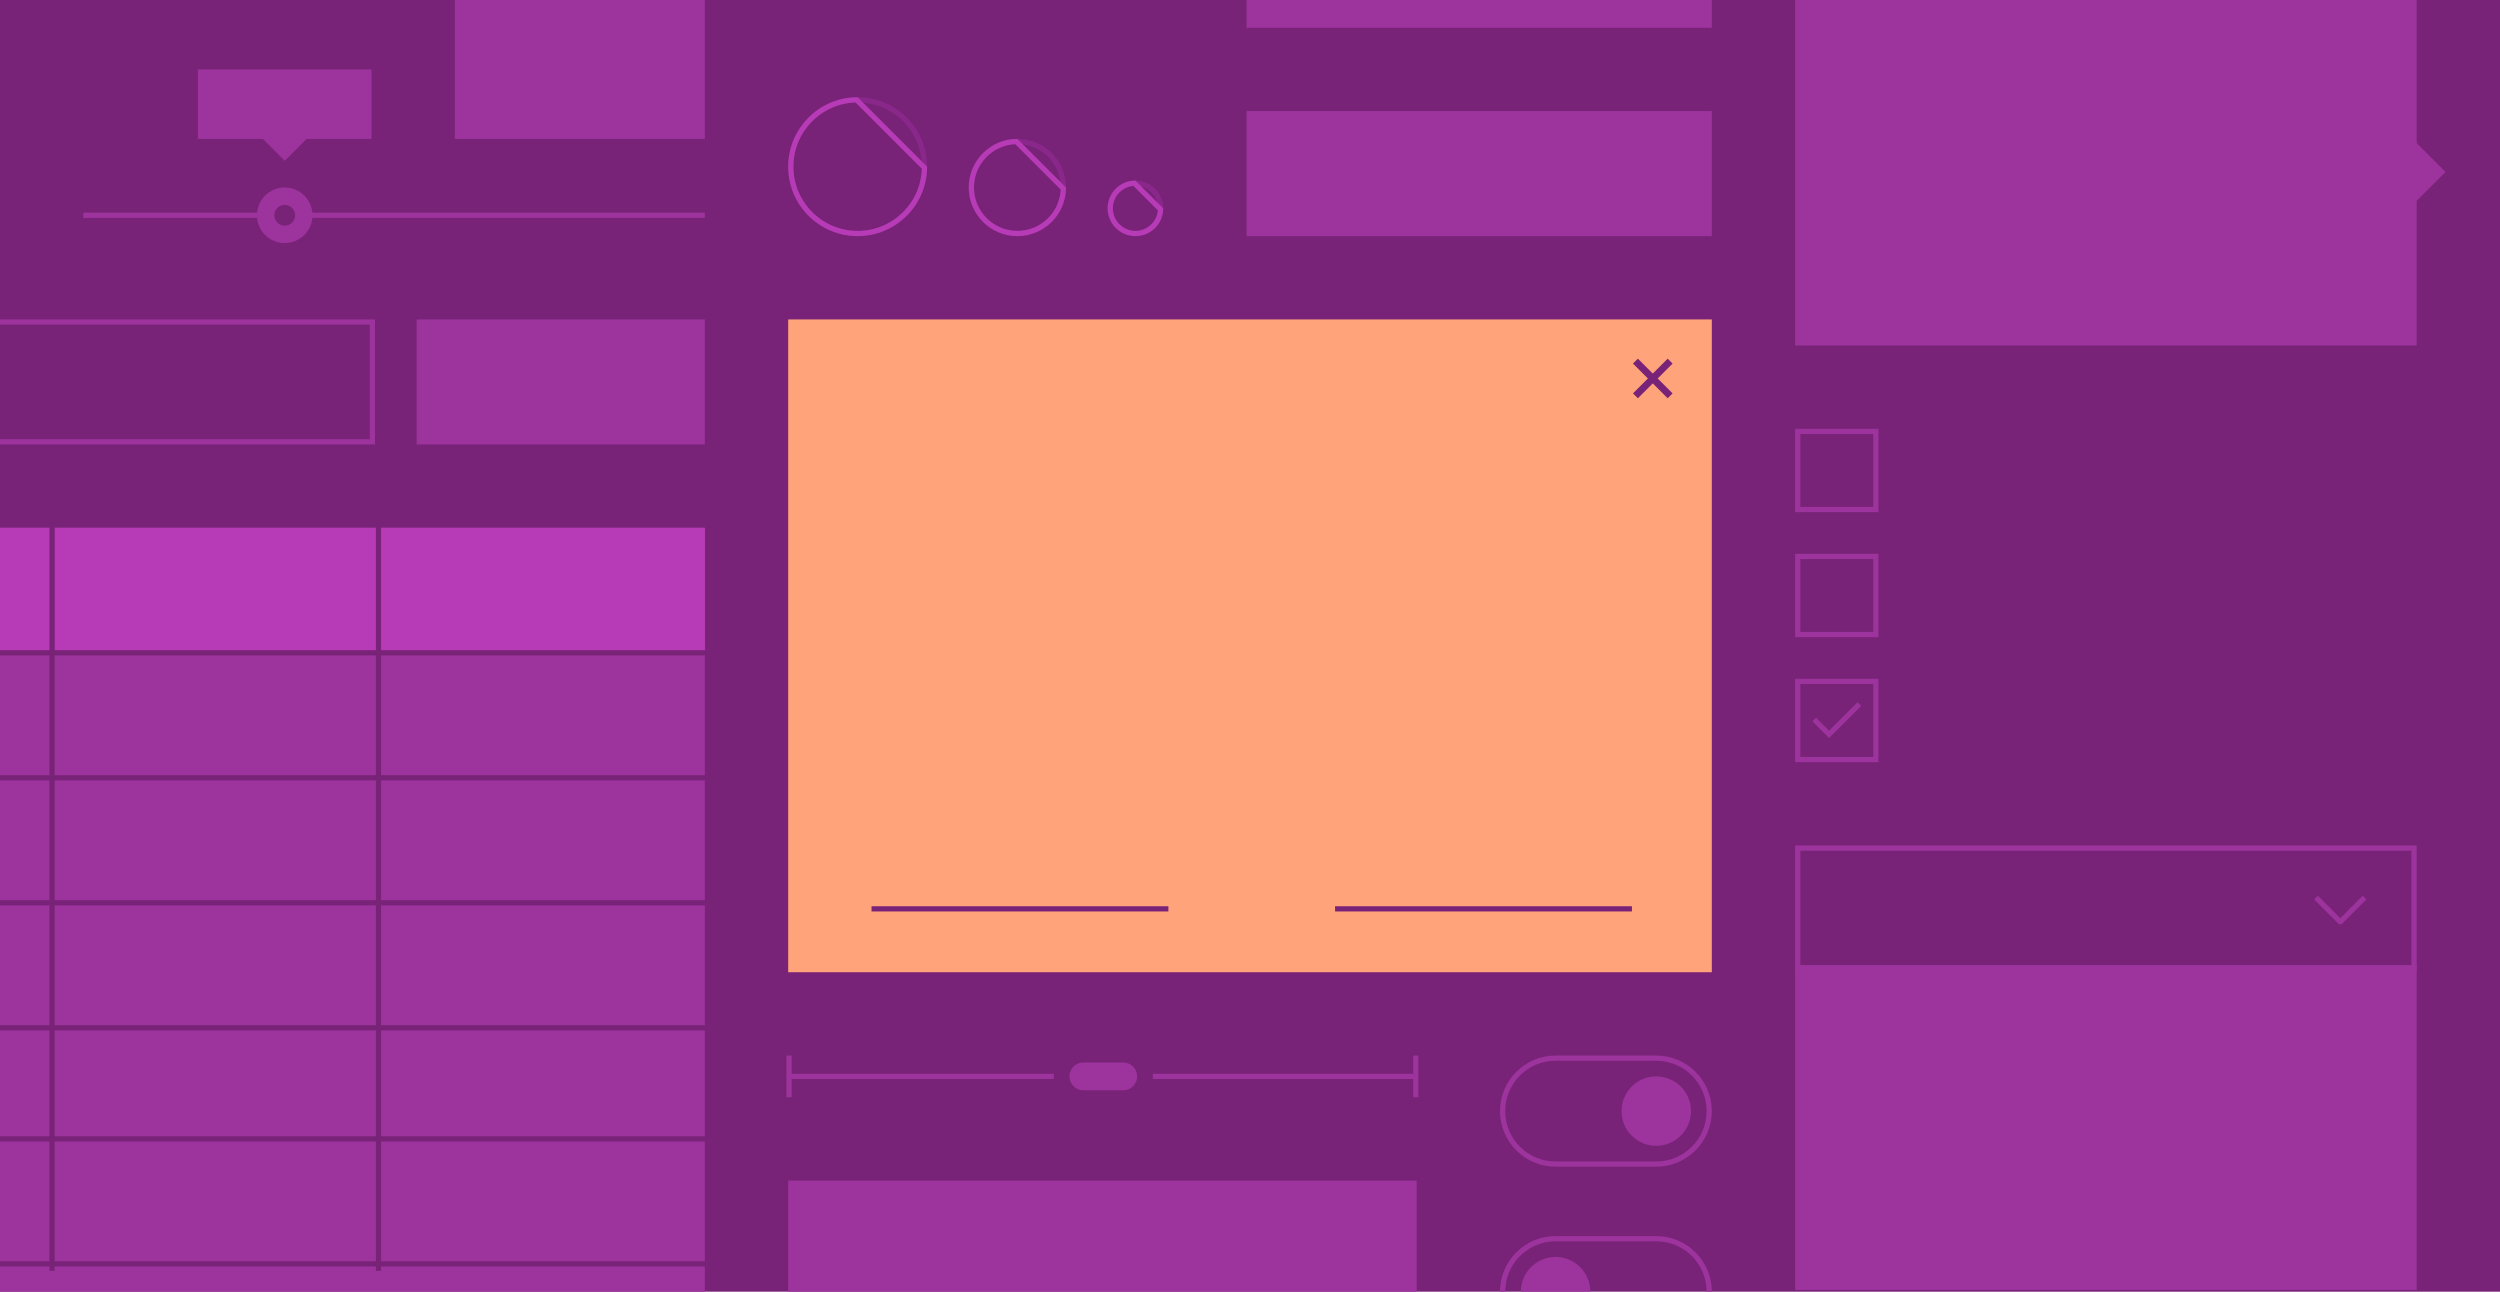
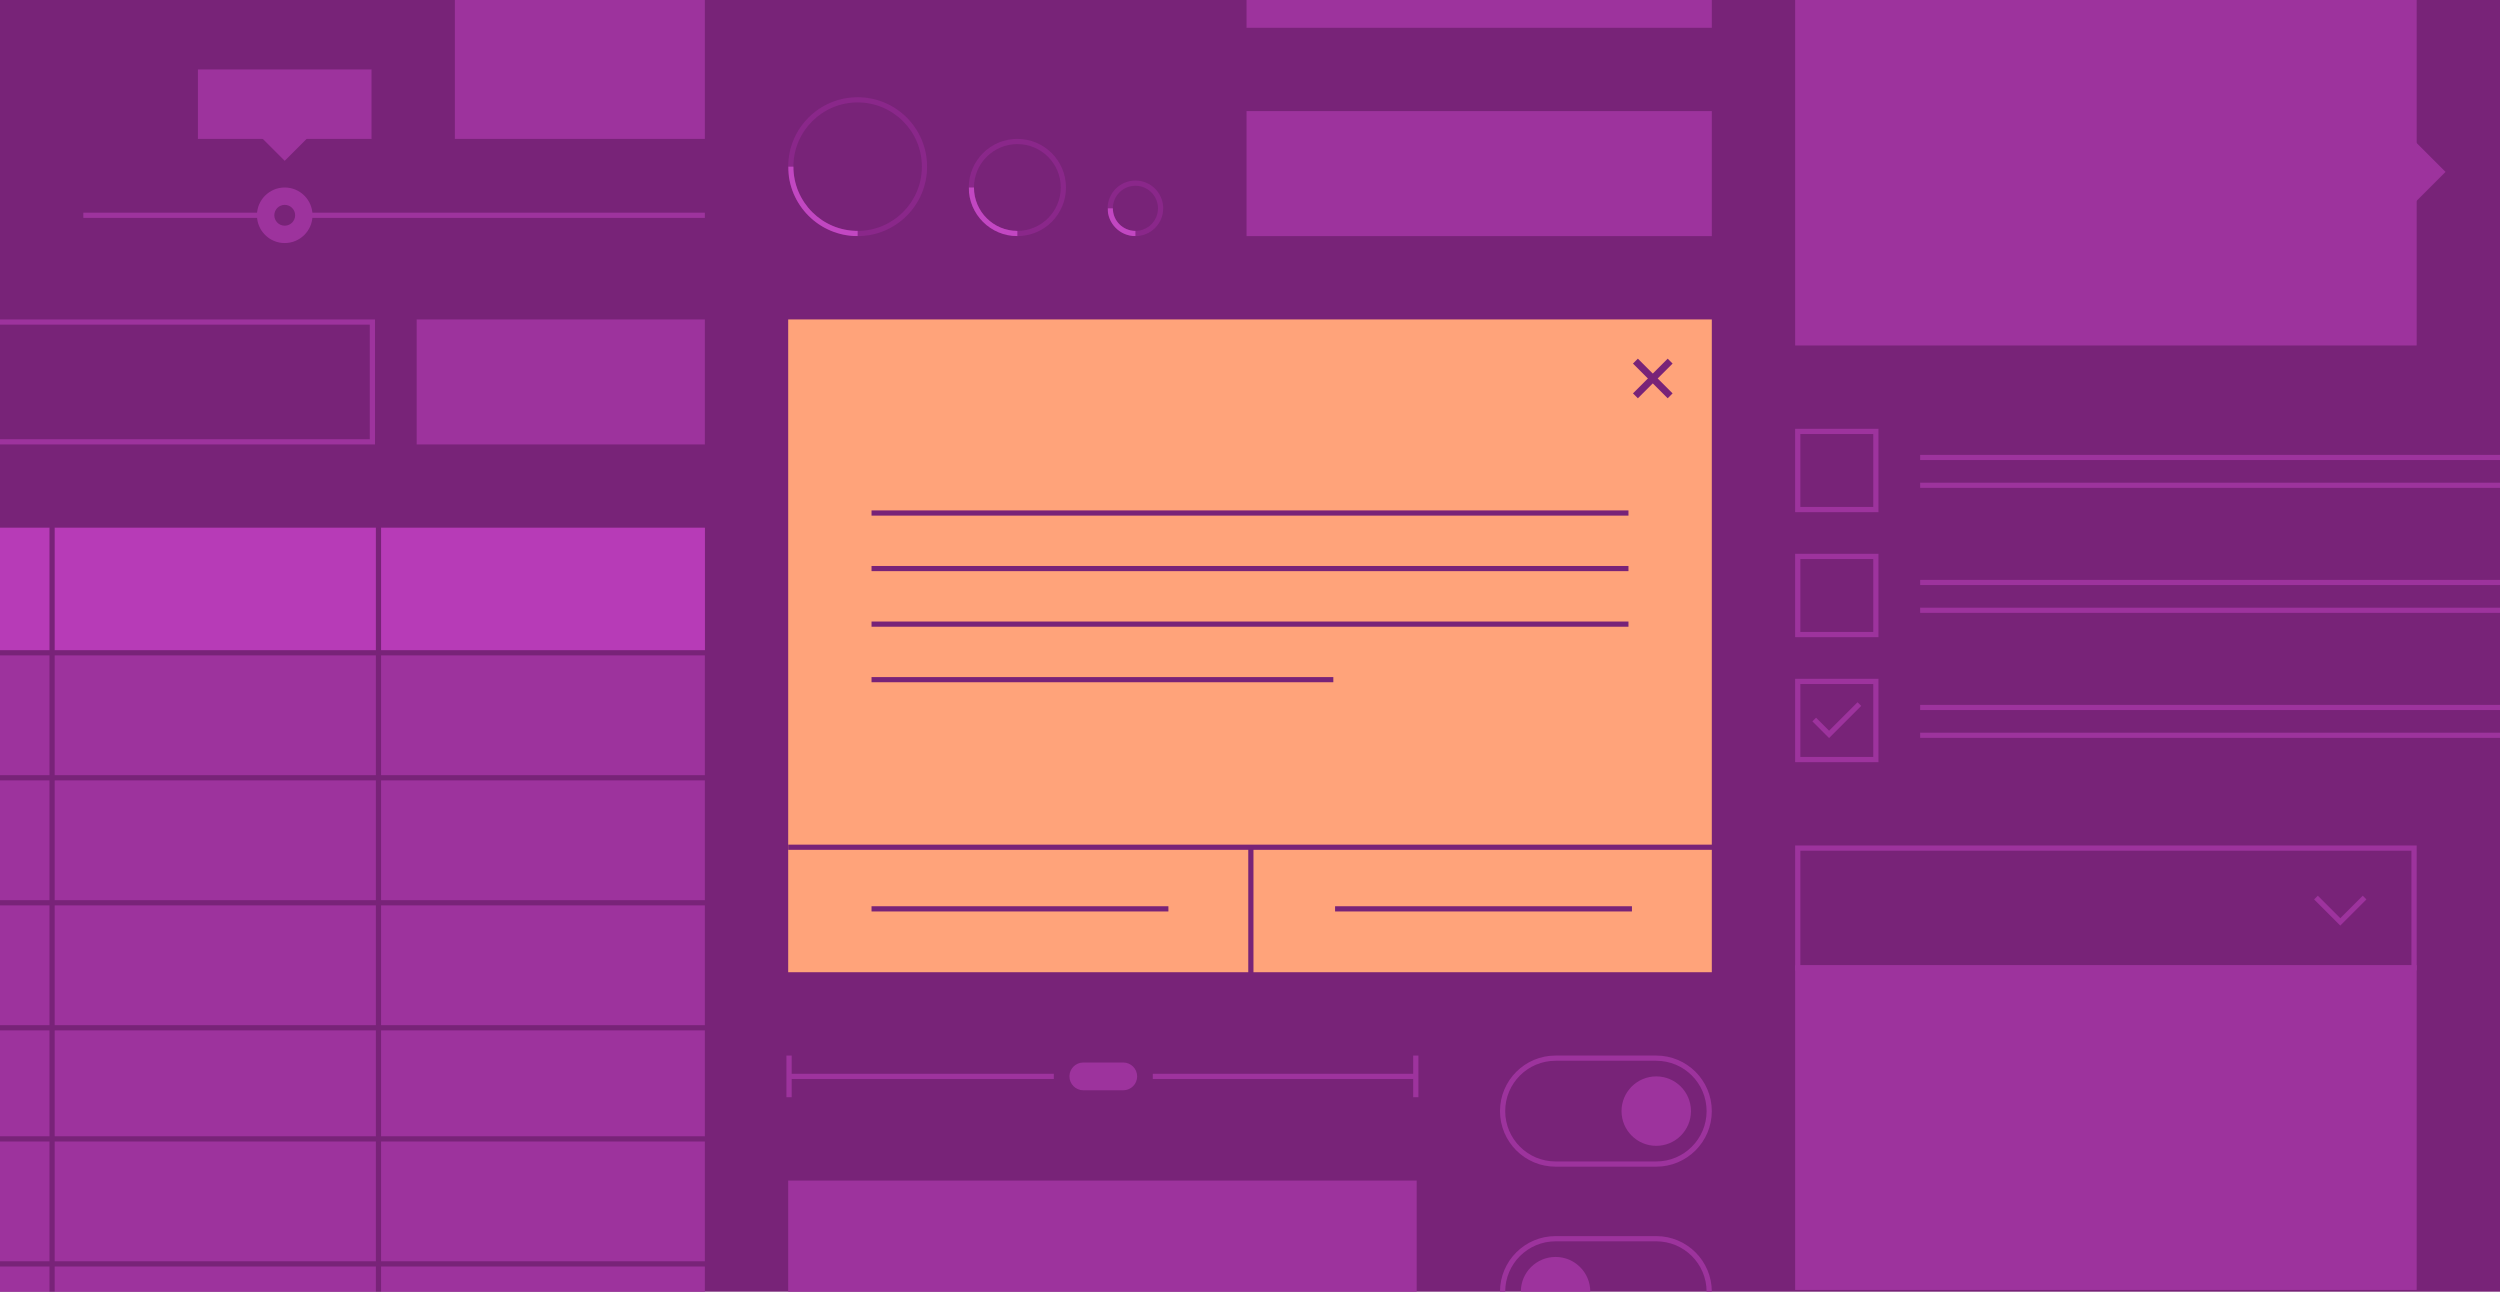
<svg xmlns="http://www.w3.org/2000/svg" xmlns:xlink="http://www.w3.org/1999/xlink" width="1440px" height="744px" viewBox="0 0 1440 744" version="1.1">
  <defs>
    <rect id="path-1" x="0" y="0" width="1440" height="744" />
+     <path d="M40,77 C60.435,77 77,60.435 77,40 C77,19.565 60.435,3 40,3 C19.565,3 3,19.565 3,40 C3,60.435 19.565,77 40,77 Z M40,80 C17.909,80 0,62.091 0,40 C0,17.909 17.909,0 40,0 C62.091,0 80,17.909 80,40 C80,62.091 62.091,80 40,80 Z" id="path-3" />
+     <path d="M28,53 C41.807,53 53,41.807 53,28 C53,14.193 41.807,3 28,3 C14.193,3 3,14.193 3,28 C3,41.807 14.193,53 28,53 Z M28,56 C12.536,56 0,43.464 0,28 C0,12.536 12.536,0 28,0 C43.464,0 56,12.536 56,28 C56,43.464 43.464,56 28,56 Z" id="path-5" />
+     <path d="M16,29 C23.18,29 29,23.18 29,16 C29,8.82 23.18,3 16,3 C8.82,3 3,8.82 3,16 C3,23.18 8.82,29 16,29 Z M16,32 C7.163,32 0,24.837 0,16 C0,7.163 7.163,0 16,0 C24.837,0 32,7.163 32,16 C32,24.837 24.837,32 16,32 Z" id="path-7" />
  </defs>
  <g id="Projects" stroke="none" stroke-width="1" fill="none" fill-rule="evenodd">
    <g id="Veritas-Modal" transform="translate(0, -360)">
      <g id="Group-15" transform="translate(0, 360)">
        <mask id="mask-2" fill="white">
          <use xlink:href="#path-1" />
        </mask>
        <use id="Rectangle-3" fill="#782378" xlink:href="#path-1" />
-         <g id="Group-26" mask="url(#mask-2)" stroke-width="3">
+         <g id="Group-26" mask="url(#mask-2)">
          <g transform="translate(454, 56)">
-             <circle id="Oval" stroke="#8A278A" cx="40" cy="40" r="38.5" />
-             <path d="M39.384,1.505 C18.405,1.834 1.5,18.943 1.5,40 C1.5,61.263 18.737,78.5 40,78.5 C61.057,78.5 78.166,61.595 78.495,40.616 L39.384,1.505 Z" id="Path" stroke="#B73BB7" />
+             <mask id="mask-4" fill="white">
+               <use xlink:href="#path-3" />
+             </mask>
+             <use id="Oval" stroke="none" fill="#8A278A" fill-rule="nonzero" xlink:href="#path-3" />
+             <rect id="Rectangle" stroke="none" fill="#C247C2" fill-rule="evenodd" mask="url(#mask-4)" x="0" y="40" width="40" height="40" />
          </g>
        </g>
-         <g id="Group-26-Copy" mask="url(#mask-2)" stroke-width="3">
+         <g id="Group-26-Copy" mask="url(#mask-2)">
          <g transform="translate(558, 80)">
-             <circle id="Oval" stroke="#8A278A" cx="28" cy="28" r="26.5" />
-             <path d="M27.386,1.507 C13.034,1.833 1.5,13.57 1.5,28 C1.5,42.636 13.364,54.5 28,54.5 C42.43,54.5 54.167,42.966 54.493,28.614 L27.386,1.507 Z" id="Path" stroke="#B73BB7" />
+             <mask id="mask-6" fill="white">
+               <use xlink:href="#path-5" />
+             </mask>
+             <use id="Oval" stroke="none" fill="#8A278A" fill-rule="nonzero" xlink:href="#path-5" />
+             <rect id="Rectangle" stroke="none" fill="#C247C2" fill-rule="evenodd" mask="url(#mask-6)" x="0" y="28" width="28" height="28" />
          </g>
        </g>
-         <g id="Group-26-Copy-2" mask="url(#mask-2)" stroke-width="3">
+         <g id="Group-26-Copy-2" mask="url(#mask-2)">
          <g transform="translate(638, 104)">
-             <circle id="Oval" stroke="#8A278A" cx="16" cy="16" r="14.5" />
-             <path d="M15.391,1.513 C7.665,1.832 1.5,8.196 1.5,16 C1.5,24.008 7.992,30.5 16,30.5 C23.804,30.5 30.168,24.335 30.487,16.609 L15.391,1.513 Z" id="Path" stroke="#B73BB7" />
+             <mask id="mask-8" fill="white">
+               <use xlink:href="#path-7" />
+             </mask>
+             <use id="Oval" stroke="none" fill="#8A278A" fill-rule="nonzero" xlink:href="#path-7" />
+             <rect id="Rectangle" stroke="none" fill="#C247C2" fill-rule="evenodd" mask="url(#mask-8)" x="0" y="16" width="16" height="16" />
          </g>
        </g>
        <g id="Group-24" mask="url(#mask-2)">
          <g transform="translate(48, 108)" id="Group-25">
            <g>
-               <path d="M0,16 L358,16" id="Path-20" stroke="#9D339D" stroke-width="3" />
+               <polygon id="Path-20" fill="#9D339D" fill-rule="nonzero" points="0 17.5 0 14.5 358 14.5 358 17.5" />
              <circle id="Oval" fill="#9D339D" cx="116" cy="16" r="16" />
              <circle id="Oval-Copy-8" fill="#782378" cx="116" cy="16" r="6" />
            </g>
          </g>
        </g>
        <rect id="Rectangle" fill="#FFA37A" mask="url(#mask-2)" x="454" y="184" width="532" height="376" />
        <rect id="Rectangle" fill="#782378" mask="url(#mask-2)" x="502" y="522" width="171" height="3" />
        <rect id="Rectangle-Copy-11" fill="#782378" mask="url(#mask-2)" x="769" y="522" width="171" height="3" />
        <rect id="Rectangle" fill="#9D339D" mask="url(#mask-2)" x="718" y="64" width="268" height="72" />
        <rect id="Rectangle-Copy-10" fill="#9D339D" mask="url(#mask-2)" x="262" y="-10" width="144" height="90" />
        <rect id="Rectangle-Copy-9" fill="#9D339D" mask="url(#mask-2)" x="718" y="-56" width="268" height="72" />
        <rect id="Rectangle" fill="#9D339D" mask="url(#mask-2)" x="240" y="184" width="166" height="72" />
-         <rect id="Rectangle-Copy" stroke="#9D339D" stroke-width="3" mask="url(#mask-2)" x="-17.5" y="185.5" width="232" height="69" />
-         <rect id="Rectangle-Copy-2" stroke="#9D339D" stroke-width="3" mask="url(#mask-2)" x="1035.5" y="488.5" width="355" height="69" />
+         <path d="M-16,187 L-16,253 L213,253 L213,187 L-16,187 Z M-19,184 L216,184 L216,256 L-19,256 L-19,184 Z" id="Rectangle-Copy" fill="#9D339D" fill-rule="nonzero" mask="url(#mask-2)" />
+         <path d="M1037,490 L1037,556 L1389,556 L1389,490 L1037,490 Z M1034,487 L1392,487 L1392,559 L1034,559 L1034,487 Z" id="Rectangle-Copy-2" fill="#9D339D" fill-rule="nonzero" mask="url(#mask-2)" />
        <g id="Group-20" mask="url(#mask-2)" stroke="#9D339D" stroke-width="3">
          <g transform="translate(1034, 391)">
            <rect id="Rectangle" x="1.5" y="1.5" width="45" height="45" />
            <polyline id="Path-4" points="11 23.453 19.547 32 37 14.547" />
          </g>
        </g>
        <g id="Group-20-Copy" mask="url(#mask-2)" stroke="#9D339D" stroke-width="3">
          <g transform="translate(1034, 319)" id="Rectangle">
            <rect x="1.5" y="1.5" width="45" height="45" />
          </g>
        </g>
        <rect id="Rectangle" stroke="#9D339D" stroke-width="3" mask="url(#mask-2)" x="1035.5" y="248.5" width="45" height="45" />
-         <path d="M1106,263.5 L1464,263.5" id="Path-20" stroke="#9D339D" stroke-width="3" mask="url(#mask-2)" />
-         <path d="M1106,279.5 L1464,279.5" id="Path-20-Copy-4" stroke="#9D339D" stroke-width="3" mask="url(#mask-2)" />
-         <path d="M1106,407.5 L1464,407.5" id="Path-20-Copy-3" stroke="#9D339D" stroke-width="3" mask="url(#mask-2)" />
-         <path d="M1106,423.5 L1464,423.5" id="Path-20-Copy-6" stroke="#9D339D" stroke-width="3" mask="url(#mask-2)" />
-         <path d="M1106,335.5 L1464,335.5" id="Path-20-Copy-2" stroke="#9D339D" stroke-width="3" mask="url(#mask-2)" />
-         <path d="M1106,351.5 L1464,351.5" id="Path-20-Copy-5" stroke="#9D339D" stroke-width="3" mask="url(#mask-2)" />
+         <polygon id="Path-20" fill="#9D339D" fill-rule="nonzero" mask="url(#mask-2)" points="1106 265 1106 262 1464 262 1464 265" />
+         <polygon id="Path-20-Copy-4" fill="#9D339D" fill-rule="nonzero" mask="url(#mask-2)" points="1106 281 1106 278 1464 278 1464 281" />
+         <polygon id="Path-20-Copy-3" fill="#9D339D" fill-rule="nonzero" mask="url(#mask-2)" points="1106 409 1106 406 1464 406 1464 409" />
+         <polygon id="Path-20-Copy-6" fill="#9D339D" fill-rule="nonzero" mask="url(#mask-2)" points="1106 425 1106 422 1464 422 1464 425" />
+         <polygon id="Path-20-Copy-2" fill="#9D339D" fill-rule="nonzero" mask="url(#mask-2)" points="1106 337 1106 334 1464 334 1464 337" />
+         <polygon id="Path-20-Copy-5" fill="#9D339D" fill-rule="nonzero" mask="url(#mask-2)" points="1106 353 1106 350 1464 350 1464 353" />
        <rect id="Rectangle-Copy-3" fill="#9D339D" mask="url(#mask-2)" x="1034" y="556" width="358" height="187" />
        <rect id="Rectangle-Copy-7" fill="#9D339D" mask="url(#mask-2)" x="1034" y="-1" width="358" height="200" />
        <rect id="Rectangle-Copy-8" fill="#9D339D" mask="url(#mask-2)" x="114" y="40" width="100" height="40" />
        <rect id="Rectangle" fill="#9D339D" mask="url(#mask-2)" transform="translate(164, 70) rotate(-45) translate(-164, -70) " x="148" y="54" width="32" height="32" />
        <rect id="Rectangle" fill="#9D339D" mask="url(#mask-2)" transform="translate(1386, 99) rotate(-45) translate(-1386, -99) " x="1370" y="83" width="32" height="32" />
        <rect id="Rectangle-Copy-6" fill="#9D339D" mask="url(#mask-2)" x="454" y="680" width="362" height="187" />
-         <g id="Group-25" mask="url(#mask-2)">
+         <g id="Group-25" mask="url(#mask-2)" fill="#9D339D">
          <g transform="translate(454, 608)">
-             <path d="M0.5,24 L0.5,-1.95399252e-13" id="Path-19" stroke="#9D339D" stroke-width="3" fill="none" />
-             <path d="M361.5,24 L361.5,-1.95399252e-13" id="Path-19-Copy" stroke="#9D339D" stroke-width="3" fill="none" />
-             <path d="M1,12 L153,12" id="Path-20" stroke="#9D339D" stroke-width="3" fill="none" />
-             <path d="M210,12 L362,12" id="Path-20-Copy" stroke="#9D339D" stroke-width="3" fill="none" />
-             <rect id="Rectangle" stroke="none" fill="#9D339D" fill-rule="evenodd" x="162" y="4" width="39" height="16" rx="8" />
+             <polygon id="Path-19" fill-rule="nonzero" points="2 24 -1 24 -1 -1.95399252e-13 2 -1.95399252e-13" />
+             <polygon id="Path-19-Copy" fill-rule="nonzero" points="363 24 360 24 360 -1.95399252e-13 363 -1.95399252e-13" />
+             <polygon id="Path-20" fill-rule="nonzero" points="1 13.5 1 10.5 153 10.5 153 13.5" />
+             <polygon id="Path-20-Copy" fill-rule="nonzero" points="210 13.5 210 10.5 362 10.5 362 13.5" />
+             <rect id="Rectangle" fill-rule="evenodd" x="162" y="4" width="39" height="16" rx="8" />
          </g>
        </g>
        <g id="Group-21" mask="url(#mask-2)">
          <g transform="translate(-62, 302)">
-             <rect id="Rectangle-Copy-5" stroke="none" fill="#9D339D" fill-rule="evenodd" x="0" y="2" width="468" height="472" />
-             <rect id="Rectangle" stroke="none" fill="#B73BB7" fill-rule="evenodd" x="50" y="2" width="418" height="72" />
-             <path d="M470,74 L36,74" id="Path-5" stroke="#782378" stroke-width="3" fill="none" />
-             <path d="M470,146 L36,146" id="Path-5-Copy" stroke="#782378" stroke-width="3" fill="none" />
-             <path d="M470,218 L36,218" id="Path-5-Copy-2" stroke="#782378" stroke-width="3" fill="none" />
-             <path d="M470,290 L36,290" id="Path-5-Copy-3" stroke="#782378" stroke-width="3" fill="none" />
-             <path d="M470,354 L36,354" id="Path-5-Copy-4" stroke="#782378" stroke-width="3" fill="none" />
-             <path d="M470,426 L36,426" id="Path-5-Copy-5" stroke="#782378" stroke-width="3" fill="none" />
-             <path d="M280,0 L280,430" id="Path-6" stroke="#782378" stroke-width="3" fill="none" />
-             <path d="M92,0 L92,430" id="Path-6-Copy" stroke="#782378" stroke-width="3" fill="none" />
+             <rect id="Rectangle-Copy-5" fill="#9D339D" fill-rule="evenodd" x="0" y="2" width="468" height="472" />
+             <rect id="Rectangle" fill="#B73BB7" fill-rule="evenodd" x="50" y="2" width="418" height="72" />
+             <polygon id="Path-5" fill="#782378" fill-rule="nonzero" points="470 72.5 470 75.5 36 75.5 36 72.5" />
+             <polygon id="Path-5-Copy" fill="#782378" fill-rule="nonzero" points="470 144.5 470 147.5 36 147.5 36 144.5" />
+             <polygon id="Path-5-Copy-2" fill="#782378" fill-rule="nonzero" points="470 216.5 470 219.5 36 219.5 36 216.5" />
+             <polygon id="Path-5-Copy-3" fill="#782378" fill-rule="nonzero" points="470 288.5 470 291.5 36 291.5 36 288.5" />
+             <polygon id="Path-5-Copy-4" fill="#782378" fill-rule="nonzero" points="470 352.5 470 355.5 36 355.5 36 352.5" />
+             <polygon id="Path-5-Copy-5" fill="#782378" fill-rule="nonzero" points="470 424.5 470 427.5 36 427.5 36 424.5" />
+             <polygon id="Path-6" fill="#782378" fill-rule="nonzero" points="278.5 0 281.5 0 281.5 454 278.5 454" />
+             <polygon id="Path-6-Copy" fill="#782378" fill-rule="nonzero" points="90.5 9.9145498e-17 93.5 -9.9145498e-17 93.5 454 90.5 454" />
          </g>
        </g>
-         <rect id="Rectangle" stroke="#9D339D" stroke-width="3" mask="url(#mask-2)" x="865.5" y="609.5" width="119" height="61" rx="30.5" />
+         <path d="M896,611 C879.984,611 867,623.984 867,640 C867,656.016 879.984,669 896,669 L954,669 C970.016,669 983,656.016 983,640 C983,623.984 970.016,611 954,611 L896,611 Z M896,608 L954,608 C971.673,608 986,622.327 986,640 C986,657.673 971.673,672 954,672 L896,672 C878.327,672 864,657.673 864,640 C864,622.327 878.327,608 896,608 Z" id="Rectangle" fill="#9D339D" fill-rule="nonzero" mask="url(#mask-2)" />
        <circle id="Oval" fill="#9D339D" mask="url(#mask-2)" cx="954" cy="640" r="20" />
-         <rect id="Rectangle-Copy-4" stroke="#9D339D" stroke-width="3" mask="url(#mask-2)" x="865.5" y="713.5" width="119" height="61" rx="30.5" />
+         <path d="M896,715 C879.984,715 867,727.984 867,744 C867,760.016 879.984,773 896,773 L954,773 C970.016,773 983,760.016 983,744 C983,727.984 970.016,715 954,715 L896,715 Z M896,712 L954,712 C971.673,712 986,726.327 986,744 C986,761.673 971.673,776 954,776 L896,776 C878.327,776 864,761.673 864,744 C864,726.327 878.327,712 896,712 Z" id="Rectangle-Copy-4" fill="#9D339D" fill-rule="nonzero" mask="url(#mask-2)" />
        <circle id="Oval-Copy-7" fill="#9D339D" mask="url(#mask-2)" cx="896" cy="744" r="20" />
-         <g id="Group-19" mask="url(#mask-2)" stroke="#782378" stroke-width="4">
+         <g id="Group-19" mask="url(#mask-2)" fill="#782378" fill-rule="nonzero">
          <g transform="translate(942, 208)">
-             <path d="M20,0 L0,20" id="Path" />
-             <path d="M20,0 L0,20" id="Path-Copy" transform="translate(10, 10) rotate(-270) translate(-10, -10) " />
+             <polygon id="Path" points="18.586 -1.414 21.414 1.414 1.414 21.414 -1.414 18.586" />
+             <polygon id="Path-Copy" transform="translate(10, 10) rotate(-270) translate(-10, -10) " points="18.586 -1.414 21.414 1.414 1.414 21.414 -1.414 18.586" />
          </g>
        </g>
-         <polyline id="Path-3" stroke="#9D339D" stroke-width="3" mask="url(#mask-2)" points="1334 517 1348 531 1362 517" />
-         <path d="M454,488 L987,488" id="Path-7" stroke="#782378" stroke-width="3" mask="url(#mask-2)" />
-         <path d="M502,327.5 L938,327.5" id="Path-7-Copy-2" stroke="#782378" stroke-width="3" mask="url(#mask-2)" />
-         <path d="M502,295.5 L938,295.5" id="Path-7-Copy-5" stroke="#782378" stroke-width="3" mask="url(#mask-2)" />
-         <path d="M502,359.5 L938,359.5" id="Path-7-Copy-3" stroke="#782378" stroke-width="3" mask="url(#mask-2)" />
-         <path d="M502,391.5 L768,391.5" id="Path-7-Copy-4" stroke="#782378" stroke-width="3" mask="url(#mask-2)" />
-         <path d="M720.5,487 L720.5,563" id="Path-8" stroke="#782378" stroke-width="3" mask="url(#mask-2)" />
+         <polygon id="Path-3" fill="#9D339D" fill-rule="nonzero" mask="url(#mask-2)" points="1348 528.879 1360.939 515.939 1363.061 518.061 1348 533.121 1332.939 518.061 1335.061 515.939" />
+         <polygon id="Path-7" fill="#782378" fill-rule="nonzero" mask="url(#mask-2)" points="454 489.5 454 486.5 987 486.5 987 489.5" />
+         <polygon id="Path-7-Copy-2" fill="#782378" fill-rule="nonzero" mask="url(#mask-2)" points="502 329 502 326 938 326 938 329" />
+         <polygon id="Path-7-Copy-5" fill="#782378" fill-rule="nonzero" mask="url(#mask-2)" points="502 297 502 294 938 294 938 297" />
+         <polygon id="Path-7-Copy-3" fill="#782378" fill-rule="nonzero" mask="url(#mask-2)" points="502 361 502 358 938 358 938 361" />
+         <polygon id="Path-7-Copy-4" fill="#782378" fill-rule="nonzero" mask="url(#mask-2)" points="502 393 502 390 768 390 768 393" />
+         <polygon id="Path-8" fill="#782378" fill-rule="nonzero" mask="url(#mask-2)" points="719 487 722 487 722 563 719 563" />
      </g>
    </g>
  </g>
</svg>
